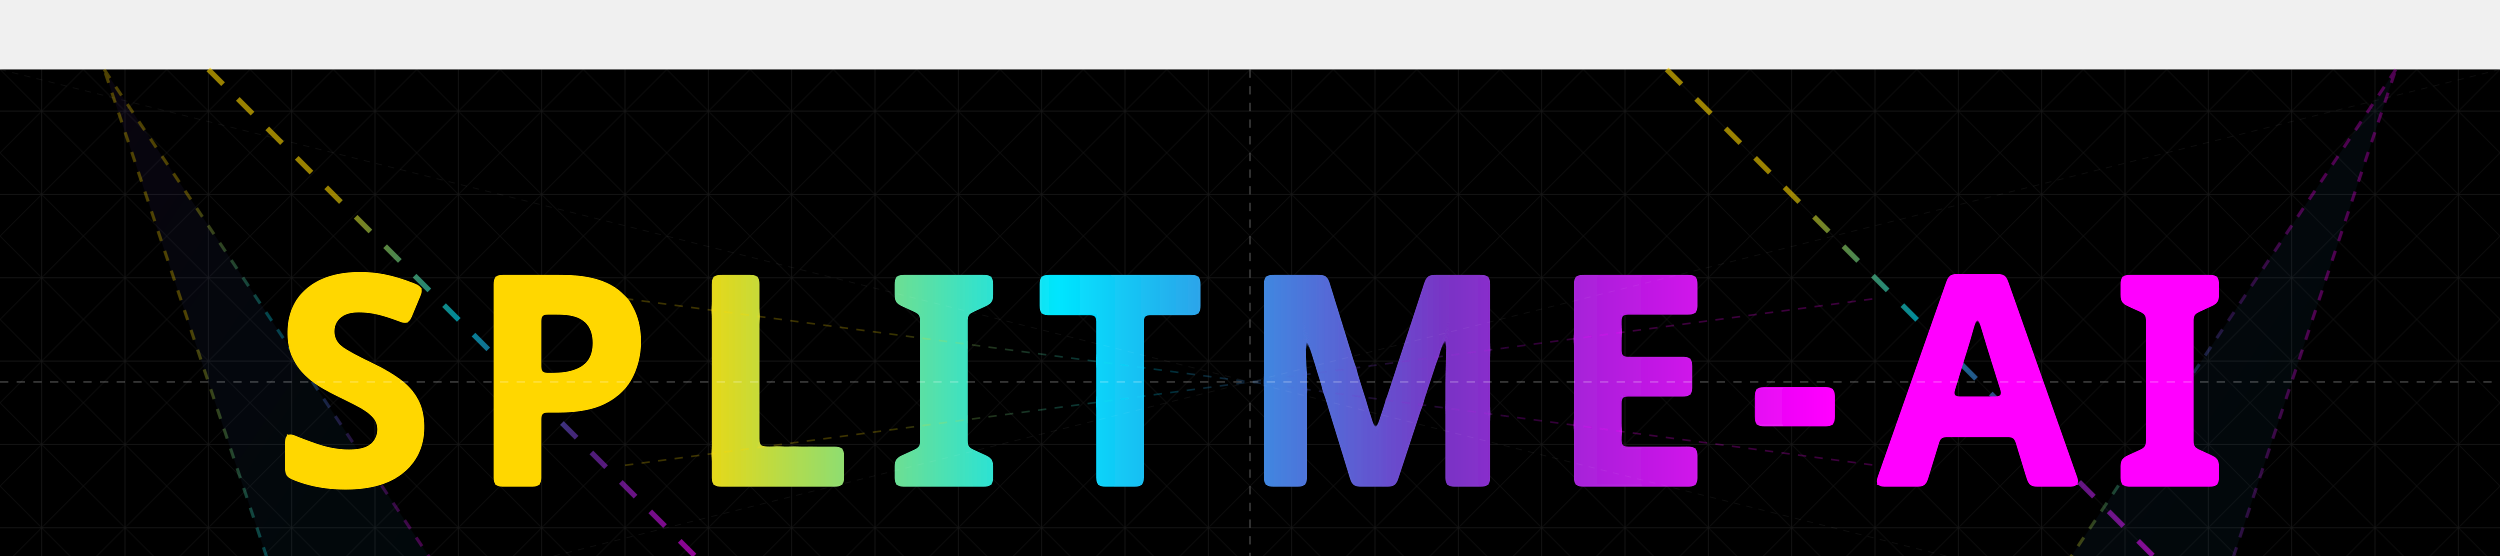
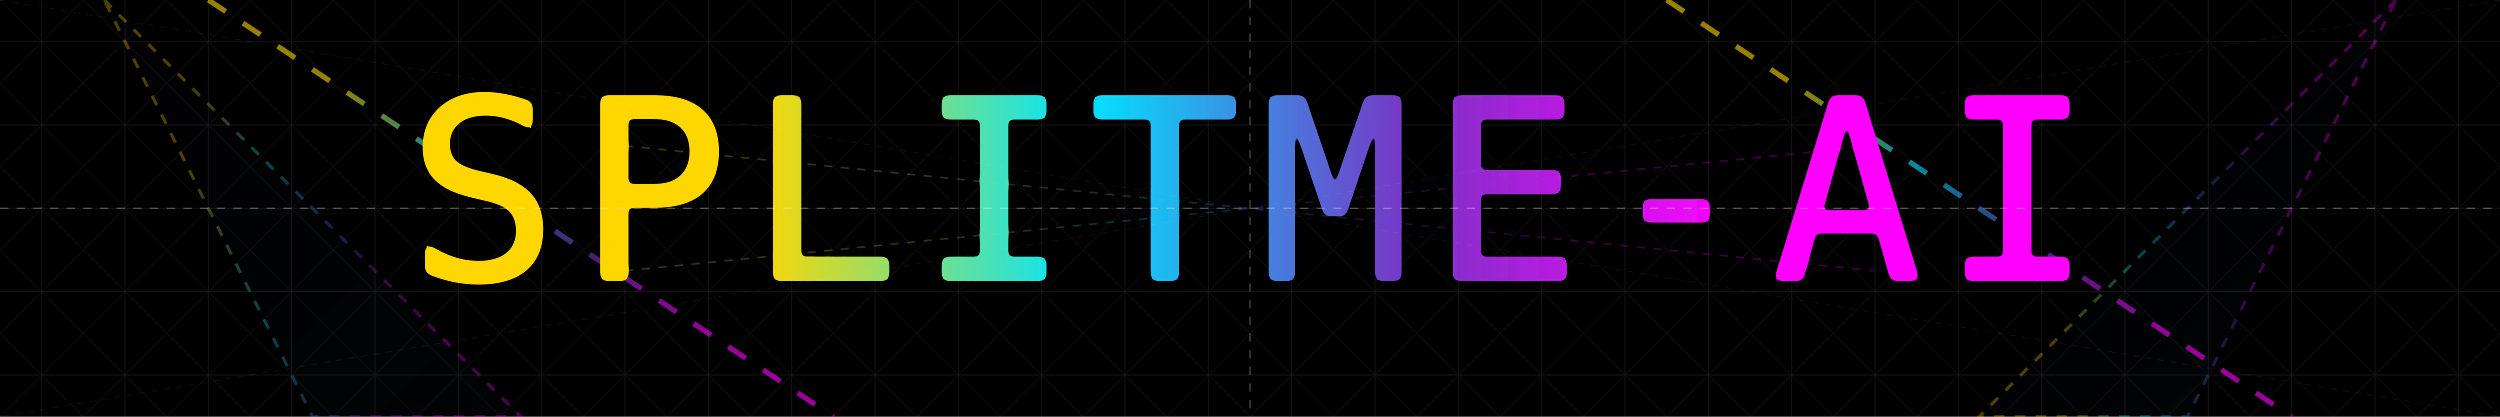
- <svg xmlns="http://www.w3.org/2000/svg" viewBox="0 0 1200 200" width="900" height="200">
+ <svg xmlns="http://www.w3.org/2000/svg" viewBox="0 0 1200 200" width="100%" height="200">
  <defs>
    <linearGradient id="sliceGradientDark" x1="0%" y1="0%" x2="100%" y2="0%">
      <stop offset="20%" style="stop-color:#FFD700" />
      <stop offset="40%" style="stop-color:#00E5FF" />
      <stop offset="60%" style="stop-color:#7934C5" />
      <stop offset="80%" style="stop-color:#FF00FF" />
    </linearGradient>
    <pattern id="slicePatternDark" x="0" y="0" width="40" height="40" patternUnits="userSpaceOnUse">
      <path d="M0,20 L40,20 M20,0 L20,40 M0,0 L40,40 M40,0 L0,40" stroke="#FFFFFF" stroke-width="0.4" opacity="0.06" />
      <path d="M20,0 L20,40 M0,20 L40,20" stroke="#FFFFFF" stroke-width="0.3" opacity="0.04" />
    </pattern>
    <filter id="precisionGlowDark" x="-50%" y="-50%" width="200%" height="200%">
      <feGaussianBlur in="SourceGraphic" stdDeviation="1.5" result="blur" />
      <feColorMatrix in="blur" type="matrix" values="1 0 0 0 0  0 1 0 0 0  0 0 1 0 0  0 0 0 12 -3" result="glow" />
      <feMerge>
        <feMergeNode in="glow" />
        <feMergeNode in="SourceGraphic" />
      </feMerge>
    </filter>
-     <linearGradient id="geometricAccentGradient" x1="0%" y1="0%" x2="100%" y2="100%">
-       <stop offset="0%" style="stop-color:#7934C5;stop-opacity:0.4" />
-       <stop offset="100%" style="stop-color:#00E5FF;stop-opacity:0.2" />
+     <linearGradient id="geometricAccentGradientDark" x1="0%" y1="0%" x2="100%" y2="100%">
+       <stop offset="0%" style="stop-color:#7934C5;stop-opacity:0.2" />
+       <stop offset="100%" style="stop-color:#00E5FF;stop-opacity:0.1" />
    </linearGradient>
  </defs>
-   <rect width="1200" height="300" fill="#000000" />
-   <rect width="1200" height="300" fill="url(#slicePatternDark)" />
+   <rect width="1200" height="200" fill="#000000" />
+   <rect width="1200" height="200" fill="url(#slicePatternDark)" />
  <g opacity="0.6">
-     <path d="M100,0 L400,300" stroke="url(#sliceGradientDark)" stroke-width="2.5" stroke-dasharray="10 10" fill="none" />
-     <path d="M800,0 L1100,300" stroke="url(#sliceGradientDark)" stroke-width="2.5" stroke-dasharray="10 10" fill="none" />
-     <path d="M50,0 L250,300 L150,300 Z" fill="url(#geometricAccentGradient)" opacity="0.3" />
-     <path d="M1150,0 L950,300 L1050,300 Z" fill="url(#geometricAccentGradient)" opacity="0.3" />
-     <path d="M50,0 L250,300 L150,300 Z" fill="none" stroke="url(#sliceGradientDark)" stroke-width="1.5" stroke-dasharray="5 5" opacity="0.5" />
-     <path d="M1150,0 L950,300 L1050,300 Z" fill="none" stroke="url(#sliceGradientDark)" stroke-width="1.5" stroke-dasharray="5 5" opacity="0.5" />
+     <path d="M100,0 L400,200" stroke="url(#sliceGradientDark)" stroke-width="2.5" stroke-dasharray="10 10" fill="none" />
+     <path d="M800,0 L1100,200" stroke="url(#sliceGradientDark)" stroke-width="2.5" stroke-dasharray="10 10" fill="none" />
+     <path d="M50,0 L250,200 L150,200 Z" fill="url(#geometricAccentGradientDark)" opacity="0.2" />
+     <path d="M1150,0 L950,200 L1050,200 Z" fill="url(#geometricAccentGradientDark)" opacity="0.2" />
+     <path d="M50,0 L250,200 L150,200 Z" fill="none" stroke="url(#sliceGradientDark)" stroke-width="1.5" stroke-dasharray="5 5" opacity="0.5" />
+     <path d="M1150,0 L950,200 L1050,200 Z" fill="none" stroke="url(#sliceGradientDark)" stroke-width="1.5" stroke-dasharray="5 5" opacity="0.5" />
  </g>
-   <g transform="translate(600, 150)" filter="url(#precisionGlowDark)">
-     <text font-family="'JetBrains Mono', sans-serif" font-size="140" font-weight="700" fill="url(#sliceGradientDark)" text-anchor="middle" dominant-baseline="middle" letter-spacing="0.12em">
+   <g transform="translate(600, 100)" filter="url(#precisionGlowDark)">
+     <text font-family="'JetBrains Mono', monospace" font-size="120" font-weight="400" fill="url(#sliceGradientDark)" text-anchor="middle" dominant-baseline="middle" letter-spacing="0.08em">
            SPLITME-AI
        </text>
    <g opacity="0.6">
-       <line x1="-300" y1="40" x2="300" y2="40" stroke="url(#sliceGradientDark)" stroke-width="1.2" stroke-dasharray="6 6" />
-       <line x1="-300" y1="-40" x2="300" y2="-40" stroke="url(#sliceGradientDark)" stroke-width="1.2" stroke-dasharray="6 6" />
-       <line x1="-300" y1="-40" x2="300" y2="40" stroke="url(#sliceGradientDark)" stroke-width="0.8" stroke-dasharray="4 4" opacity="0.4" />
-       <line x1="-300" y1="40" x2="300" y2="-40" stroke="url(#sliceGradientDark)" stroke-width="0.8" stroke-dasharray="4 4" opacity="0.4" />
+       <line x1="-300" y1="30" x2="300" y2="30" stroke="url(#sliceGradientDark)" stroke-width="1.2" stroke-dasharray="6 6" />
+       <line x1="-300" y1="-30" x2="300" y2="-30" stroke="url(#sliceGradientDark)" stroke-width="1.2" stroke-dasharray="6 6" />
+       <line x1="-300" y1="-30" x2="300" y2="30" stroke="url(#sliceGradientDark)" stroke-width="0.8" stroke-dasharray="4 4" opacity="0.4" />
+       <line x1="-300" y1="30" x2="300" y2="-30" stroke="url(#sliceGradientDark)" stroke-width="0.8" stroke-dasharray="4 4" opacity="0.4" />
    </g>
  </g>
  <g opacity="0.3">
-     <path d="M0,150 L1200,150" stroke="#FFFFFF" stroke-width="0.6" stroke-dasharray="4 4" />
-     <path d="M600,0 L600,300" stroke="#FFFFFF" stroke-width="0.6" stroke-dasharray="4 4" />
-     <path d="M0,0 L1200,300" stroke="#FFFFFF" stroke-width="0.4" stroke-dasharray="3 3" opacity="0.2" />
-     <path d="M1200,0 L0,300" stroke="#FFFFFF" stroke-width="0.4" stroke-dasharray="3 3" opacity="0.2" />
+     <path d="M0,100 L1200,100" stroke="#FFFFFF" stroke-width="0.6" stroke-dasharray="4 4" />
+     <path d="M600,0 L600,200" stroke="#FFFFFF" stroke-width="0.6" stroke-dasharray="4 4" />
+     <path d="M0,0 L1200,200" stroke="#FFFFFF" stroke-width="0.4" stroke-dasharray="3 3" opacity="0.2" />
+     <path d="M1200,0 L0,200" stroke="#FFFFFF" stroke-width="0.4" stroke-dasharray="3 3" opacity="0.2" />
  </g>
</svg>
